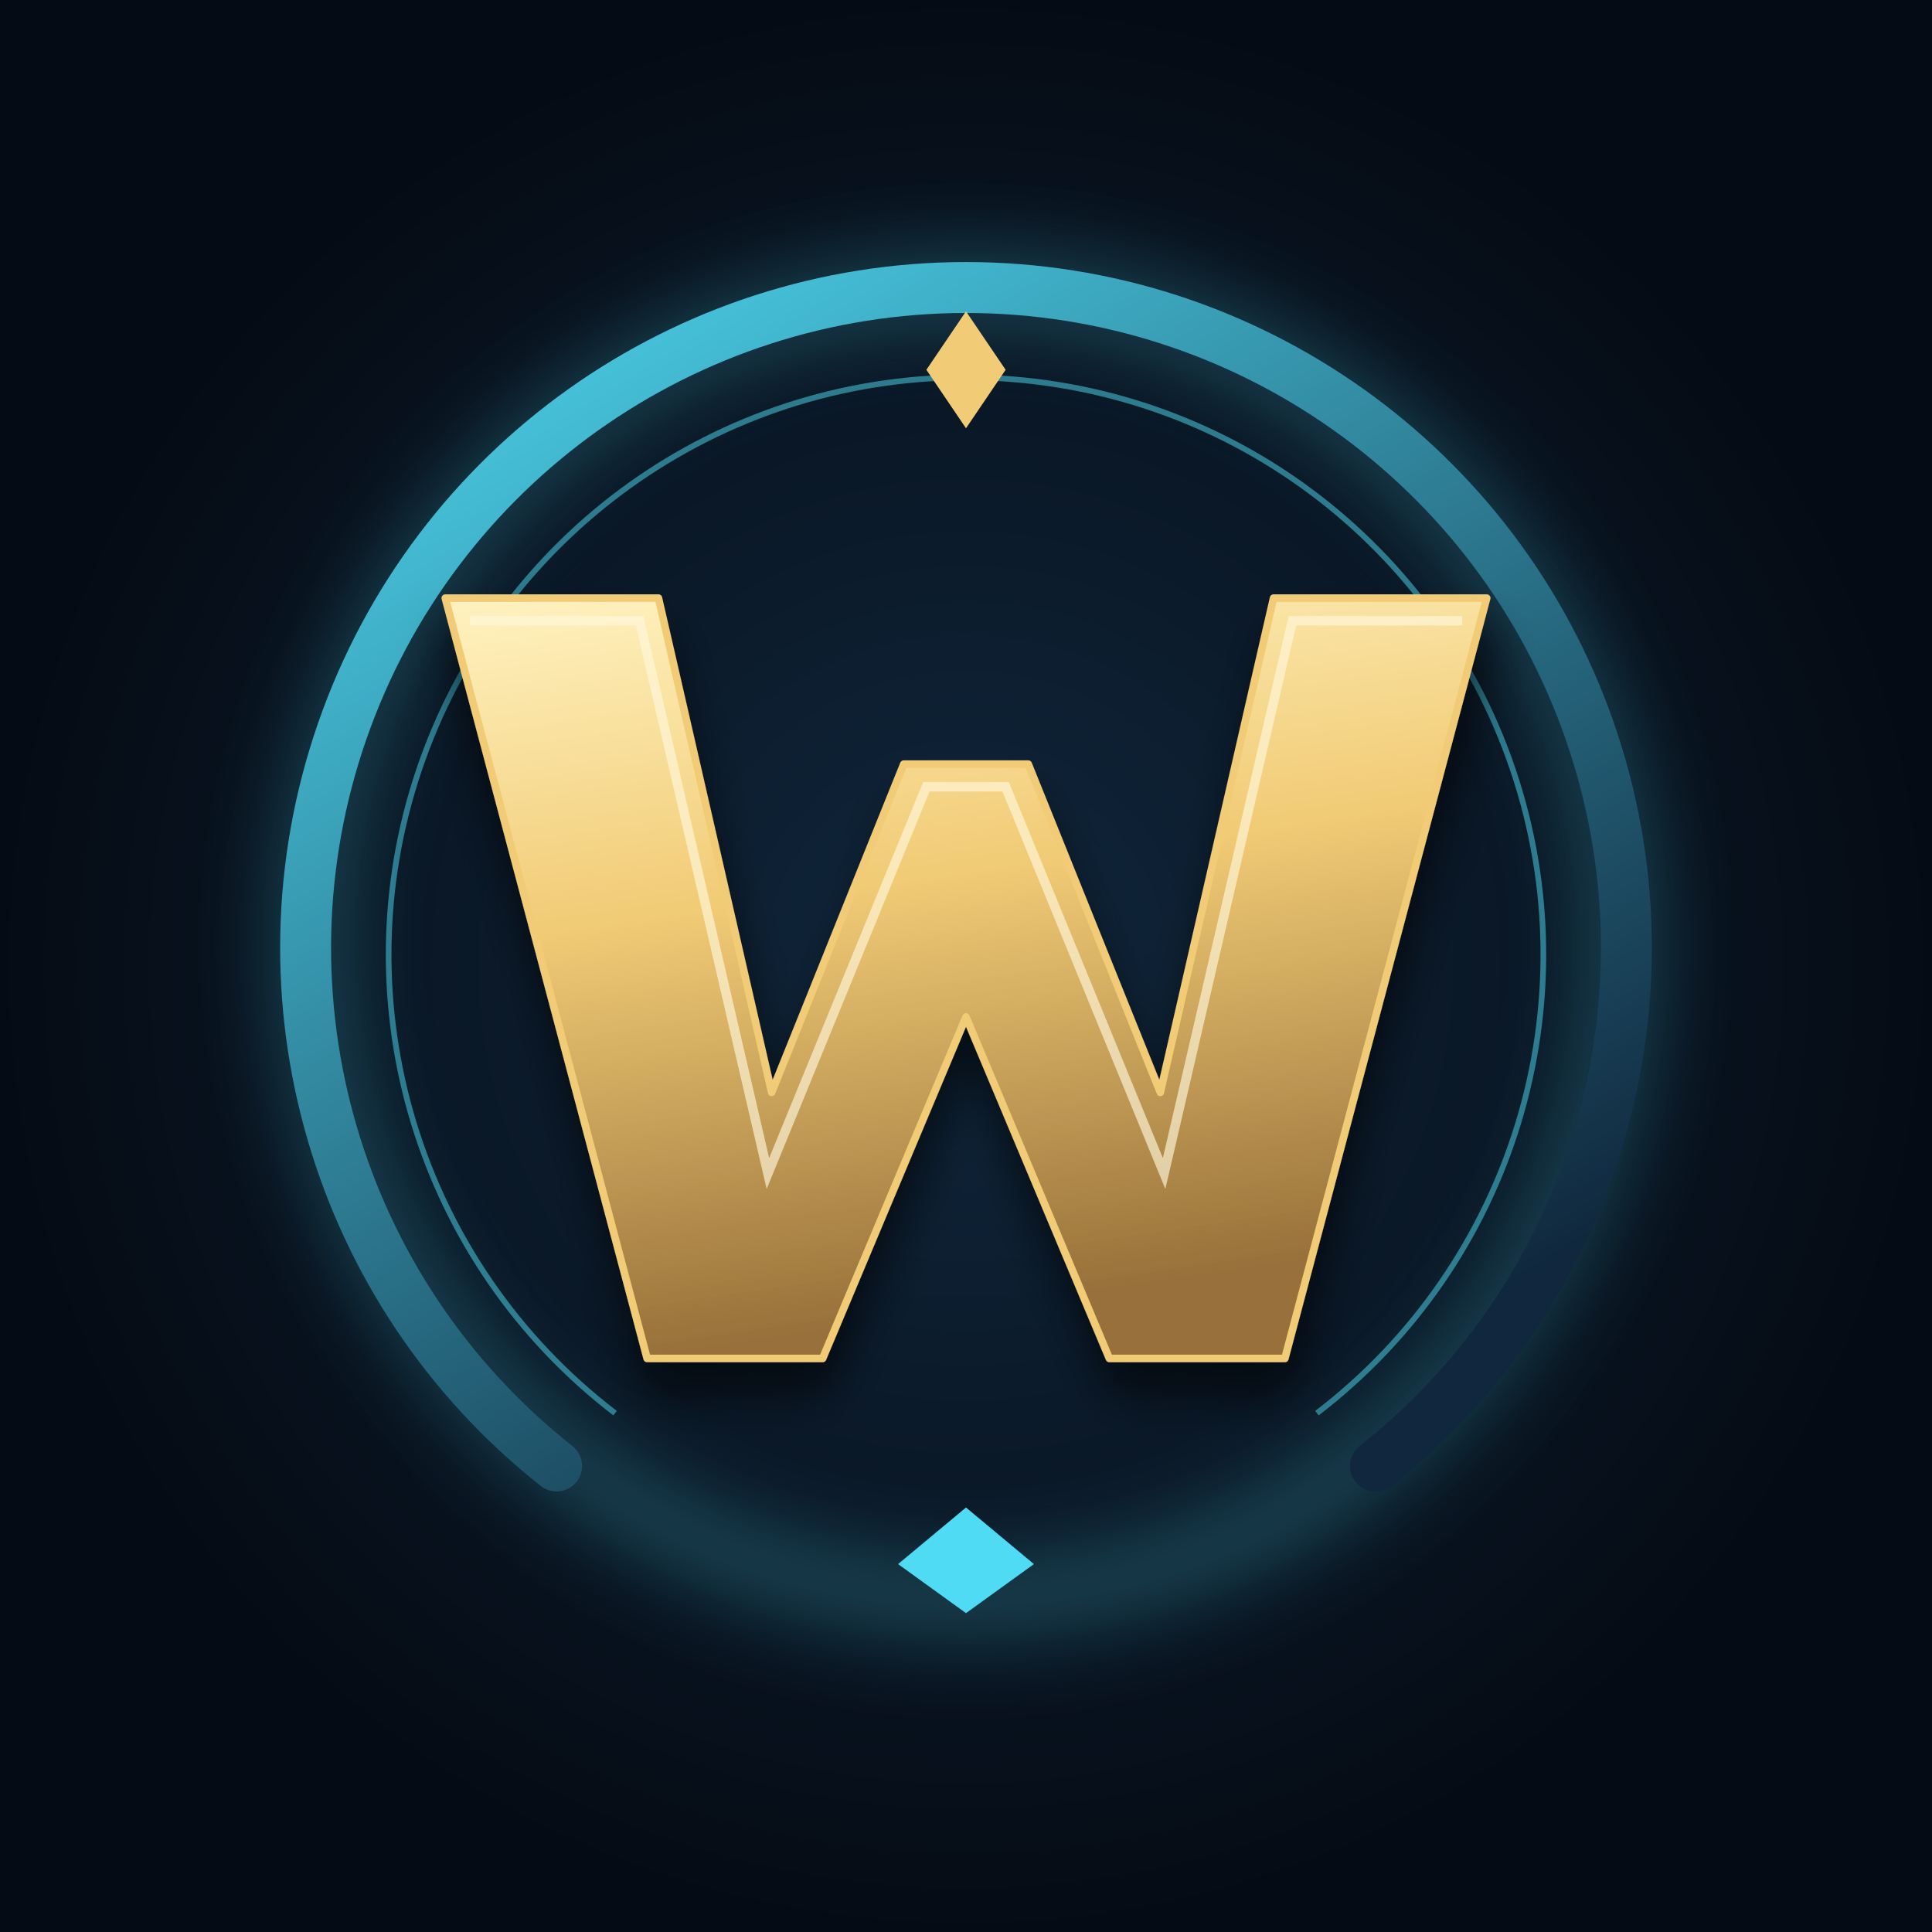
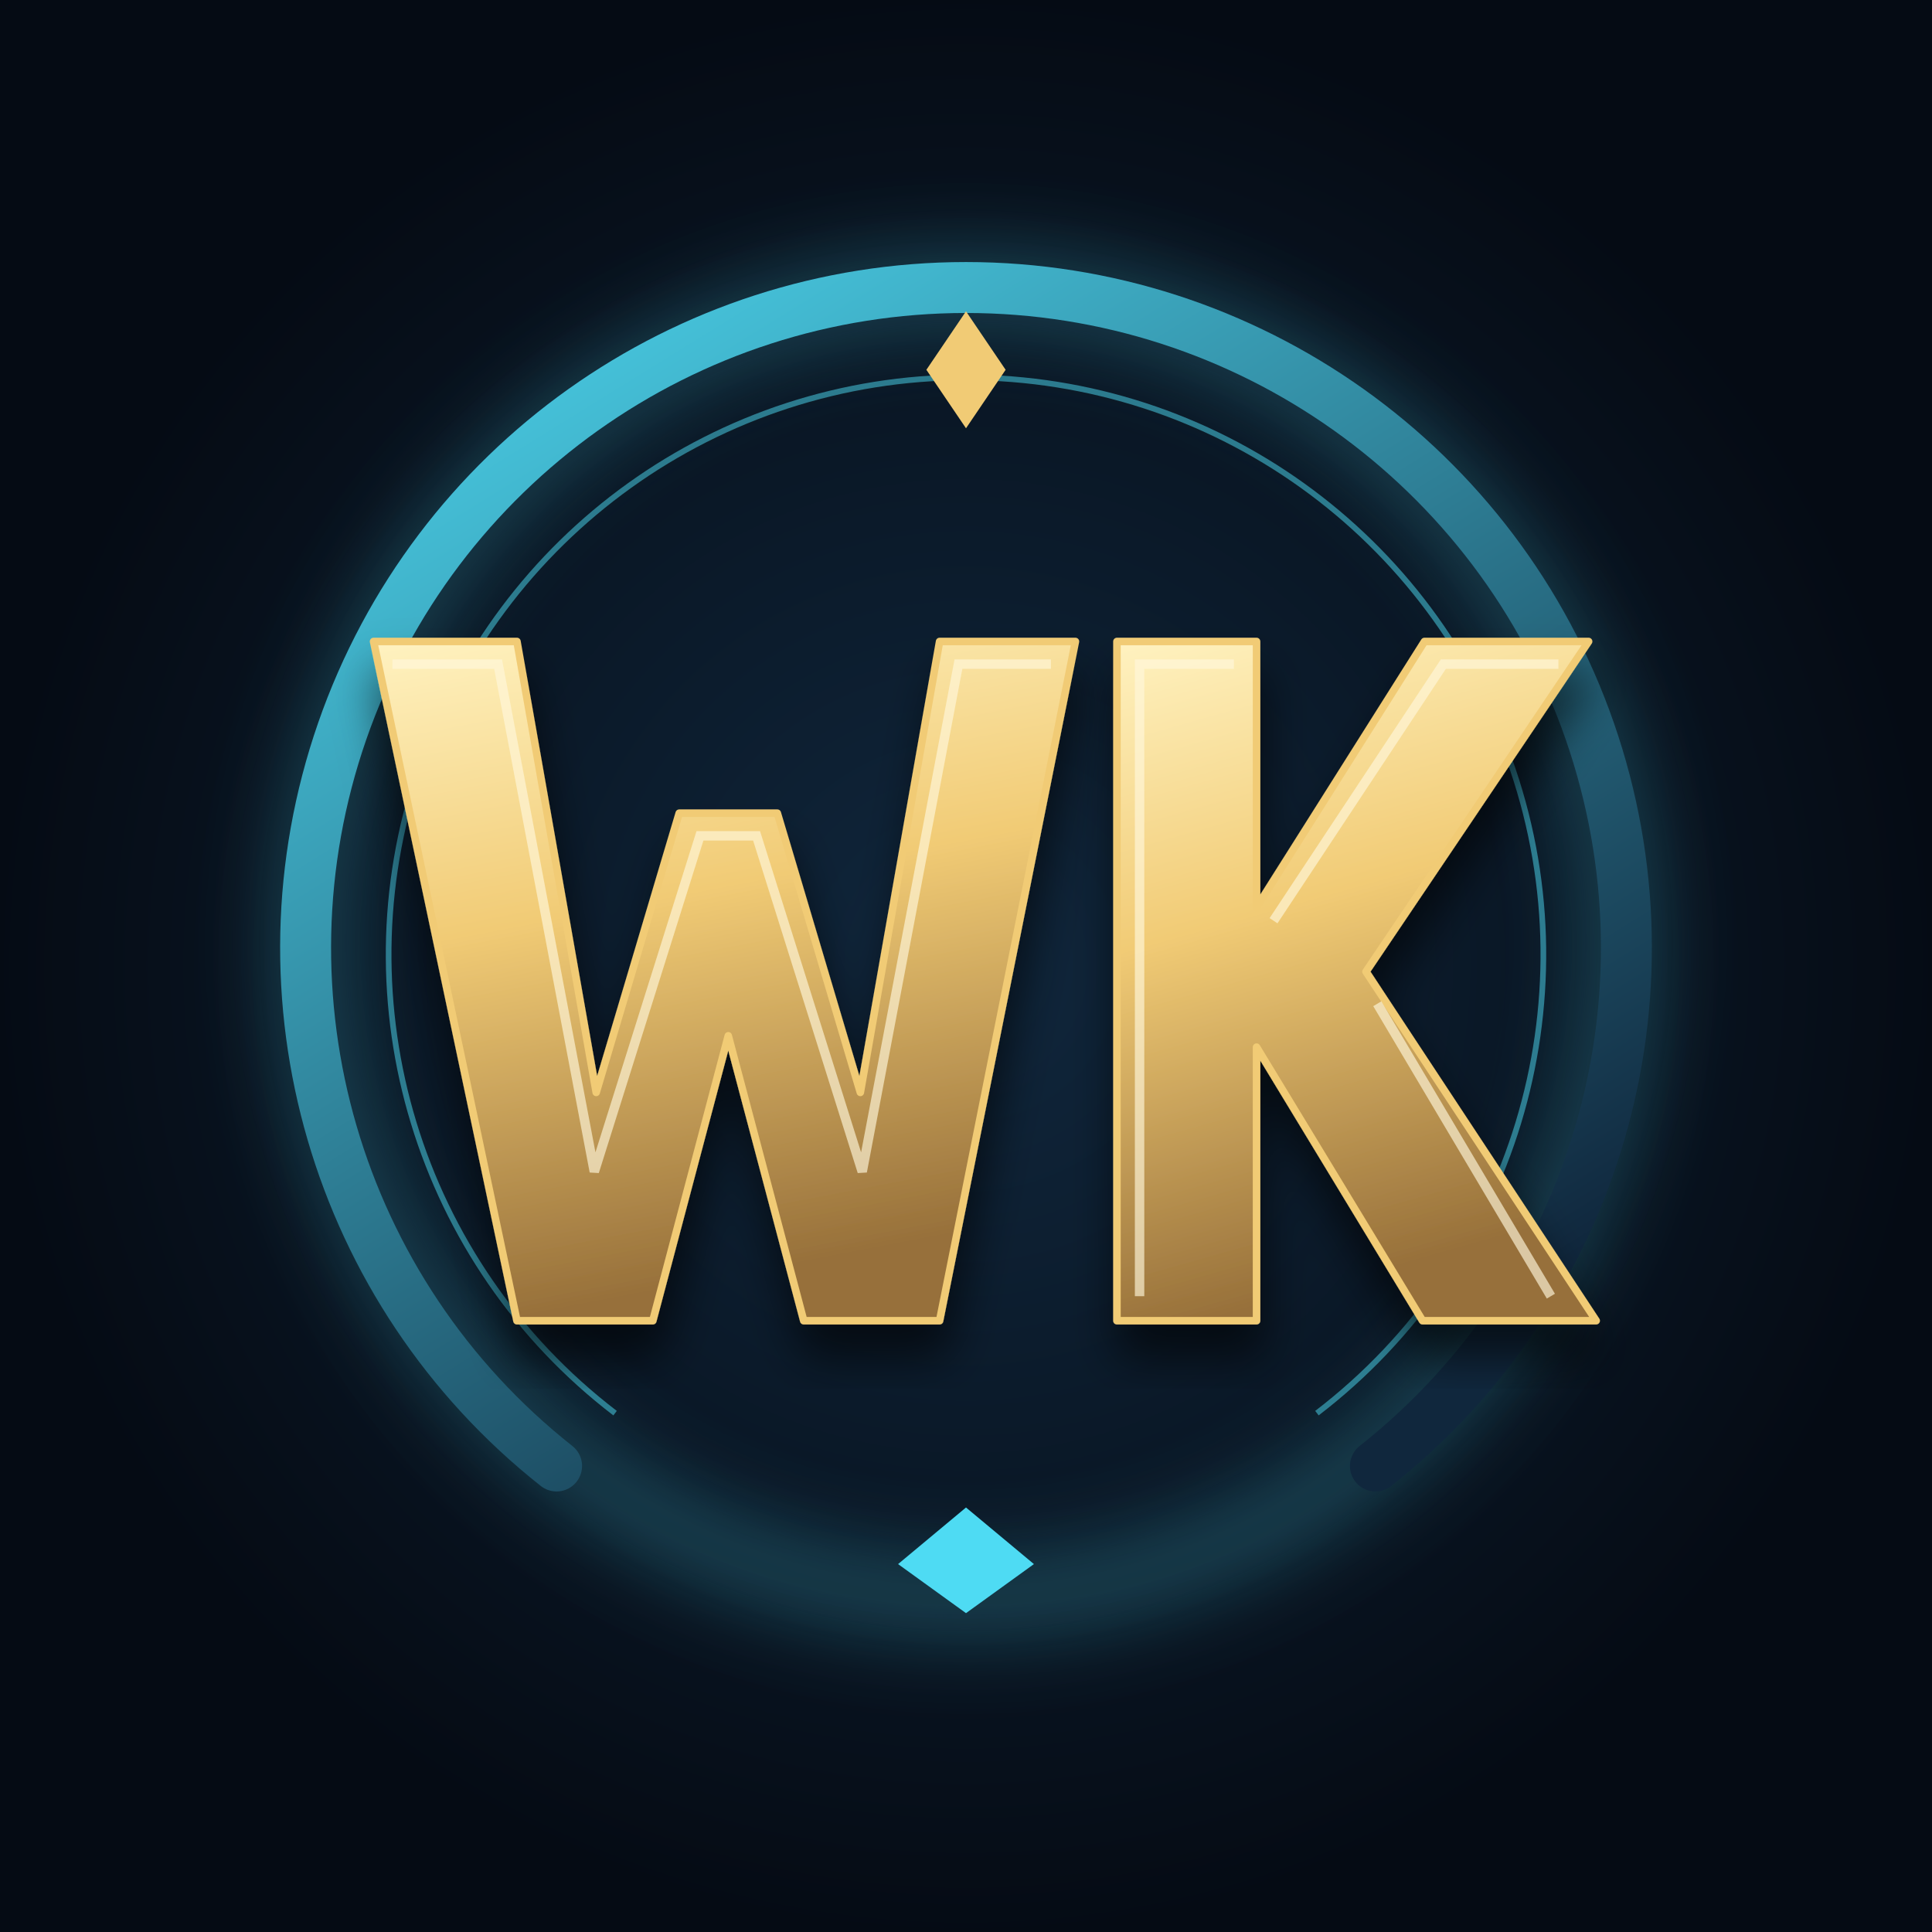
<svg xmlns="http://www.w3.org/2000/svg" width="1024" height="1024" viewBox="0 0 1024 1024">
  <defs>
    <radialGradient id="sky">
      <stop stop-color="#10273d" />
      <stop offset="1" stop-color="#050b14" />
    </radialGradient>
    <linearGradient id="gold" x2="0.2" y2="1">
      <stop stop-color="#fff2c0" />
      <stop offset=".44" stop-color="#f1cb75" />
      <stop offset="1" stop-color="#97703a" />
    </linearGradient>
    <linearGradient id="portal" x2=".7" y2="1">
      <stop stop-color="#4edbf3" />
      <stop offset="1" stop-color="#10273d" />
    </linearGradient>
    <filter id="glow">
      <feGaussianBlur stdDeviation="22" />
    </filter>
    <filter id="shadow">
      <feDropShadow dy="18" stdDeviation="12" flood-color="#000" flood-opacity=".6" />
    </filter>
  </defs>
  <rect width="1024" height="1024" fill="url(#sky)" />
  <circle cx="512" cy="500" r="347" fill="none" stroke="#4edbf3" stroke-width="25" opacity=".38" filter="url(#glow)" />
  <path d="M295 777 A350 350 0 1 1 729 777" fill="none" stroke="url(#portal)" stroke-width="27" stroke-linecap="round" />
  <path d="M326 749 A306 306 0 1 1 698 749" fill="none" stroke="#4edbf3" stroke-width="3" opacity=".5" />
-   <path d="M236 317 L349 317 L409 579 L479 405 L545 405 L615 579 L675 317 L788 317 L681 720 L588 720 L512 539 L436 720 L343 720 Z" fill="url(#gold)" stroke="#f1cb75" stroke-width="4" stroke-linejoin="round" filter="url(#shadow)" />
-   <path d="M249 329 L339 329 L407 622 L491 417 L533 417 L617 622 L685 329 L775 329" fill="none" stroke="#fff7db" stroke-width="5" opacity=".65" />
+   <path d="M198 340 L274 340 L316 579 L360 431 L412 431 L456 579 L498 340 L570 340 L498 700 L426 700 L386 549 L346 700 L274 700 Z" fill="url(#gold)" stroke="#f1cb75" stroke-width="4" stroke-linejoin="round" filter="url(#shadow)" />
+   <path d="M208 352 L264 352 L315 621 L371 443 L401 443 L457 621 L508 352 L557 352" fill="none" stroke="#fff7db" stroke-width="5" opacity=".65" />
+   <path d="M592 340 L666 340 L666 481 L755 340 L842 340 L724 515 L846 700 L754 700 L666 555 L666 700 L592 700 Z" fill="url(#gold)" stroke="#f1cb75" stroke-width="4" stroke-linejoin="round" filter="url(#shadow)" />
+   <path d="M604 687 L604 352 L654 352 M675 488 L765 352 L826 352 M730 532 L822 687" fill="none" stroke="#fff7db" stroke-width="5" opacity=".65" />
  <path d="M512 165 L533 196 L512 227 L491 196 Z" fill="#f1cb75" />
  <path d="M476 829 L512 799 L548 829 L512 855 Z" fill="#4edbf3" />
</svg>
